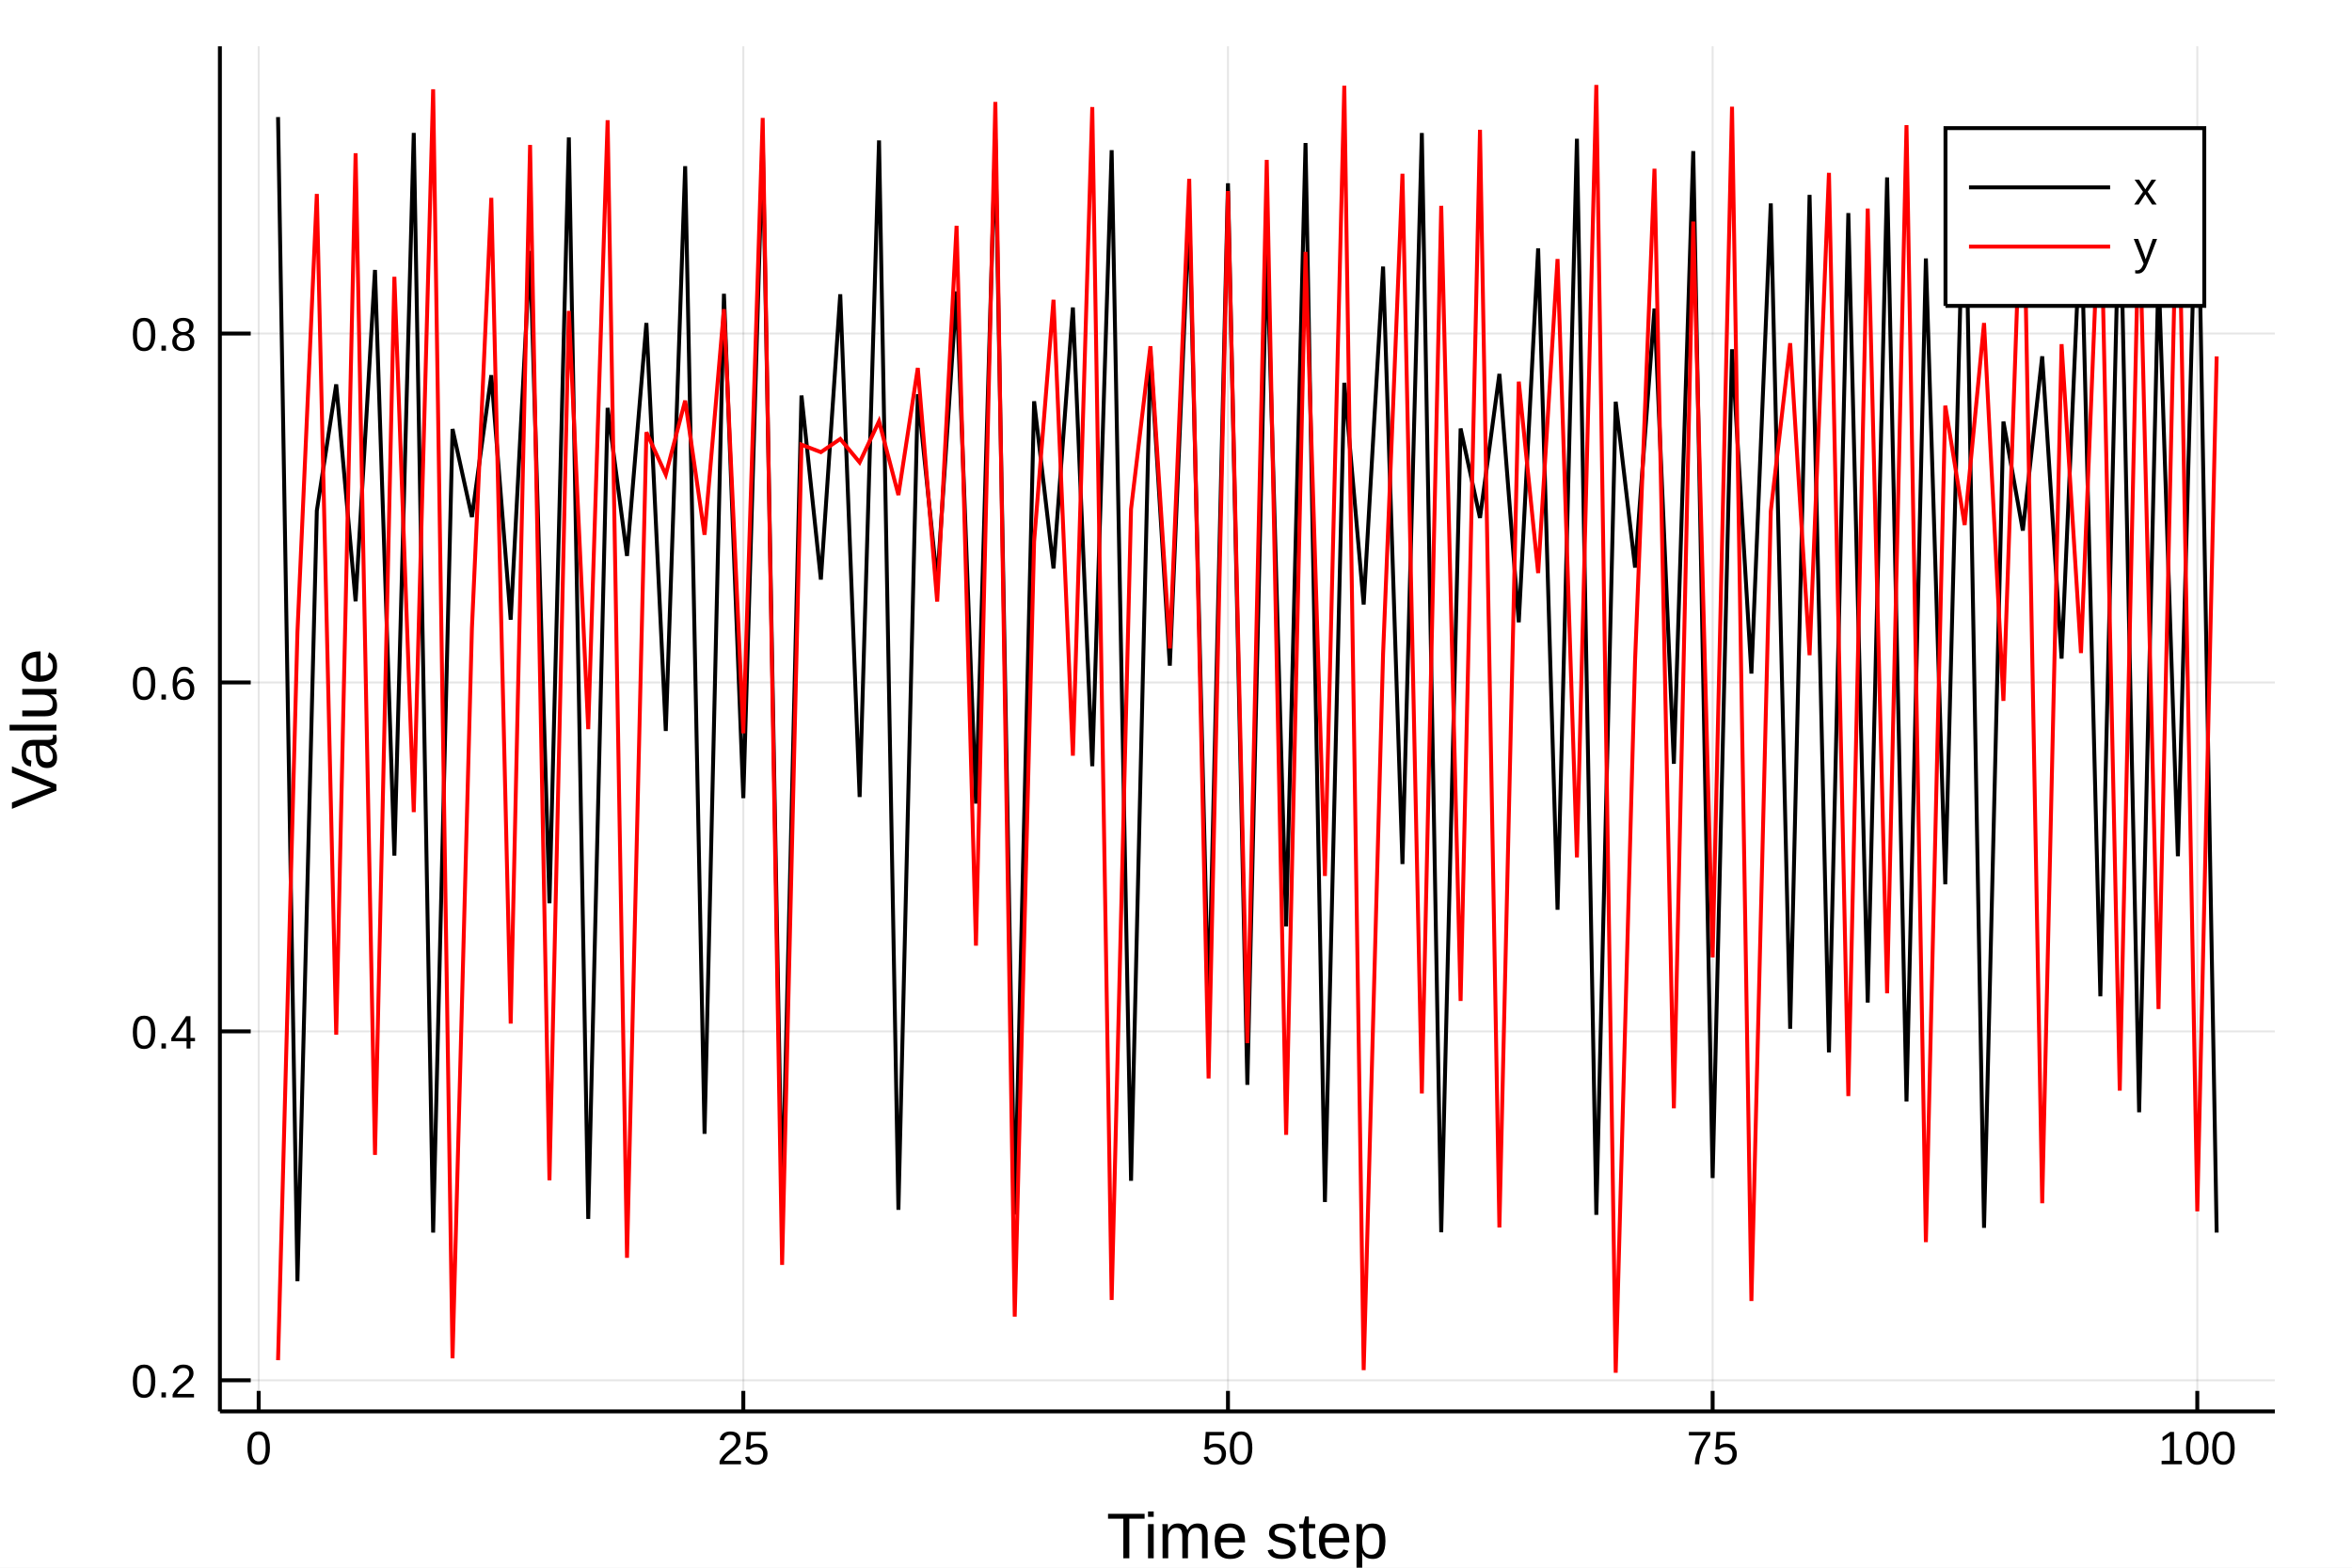
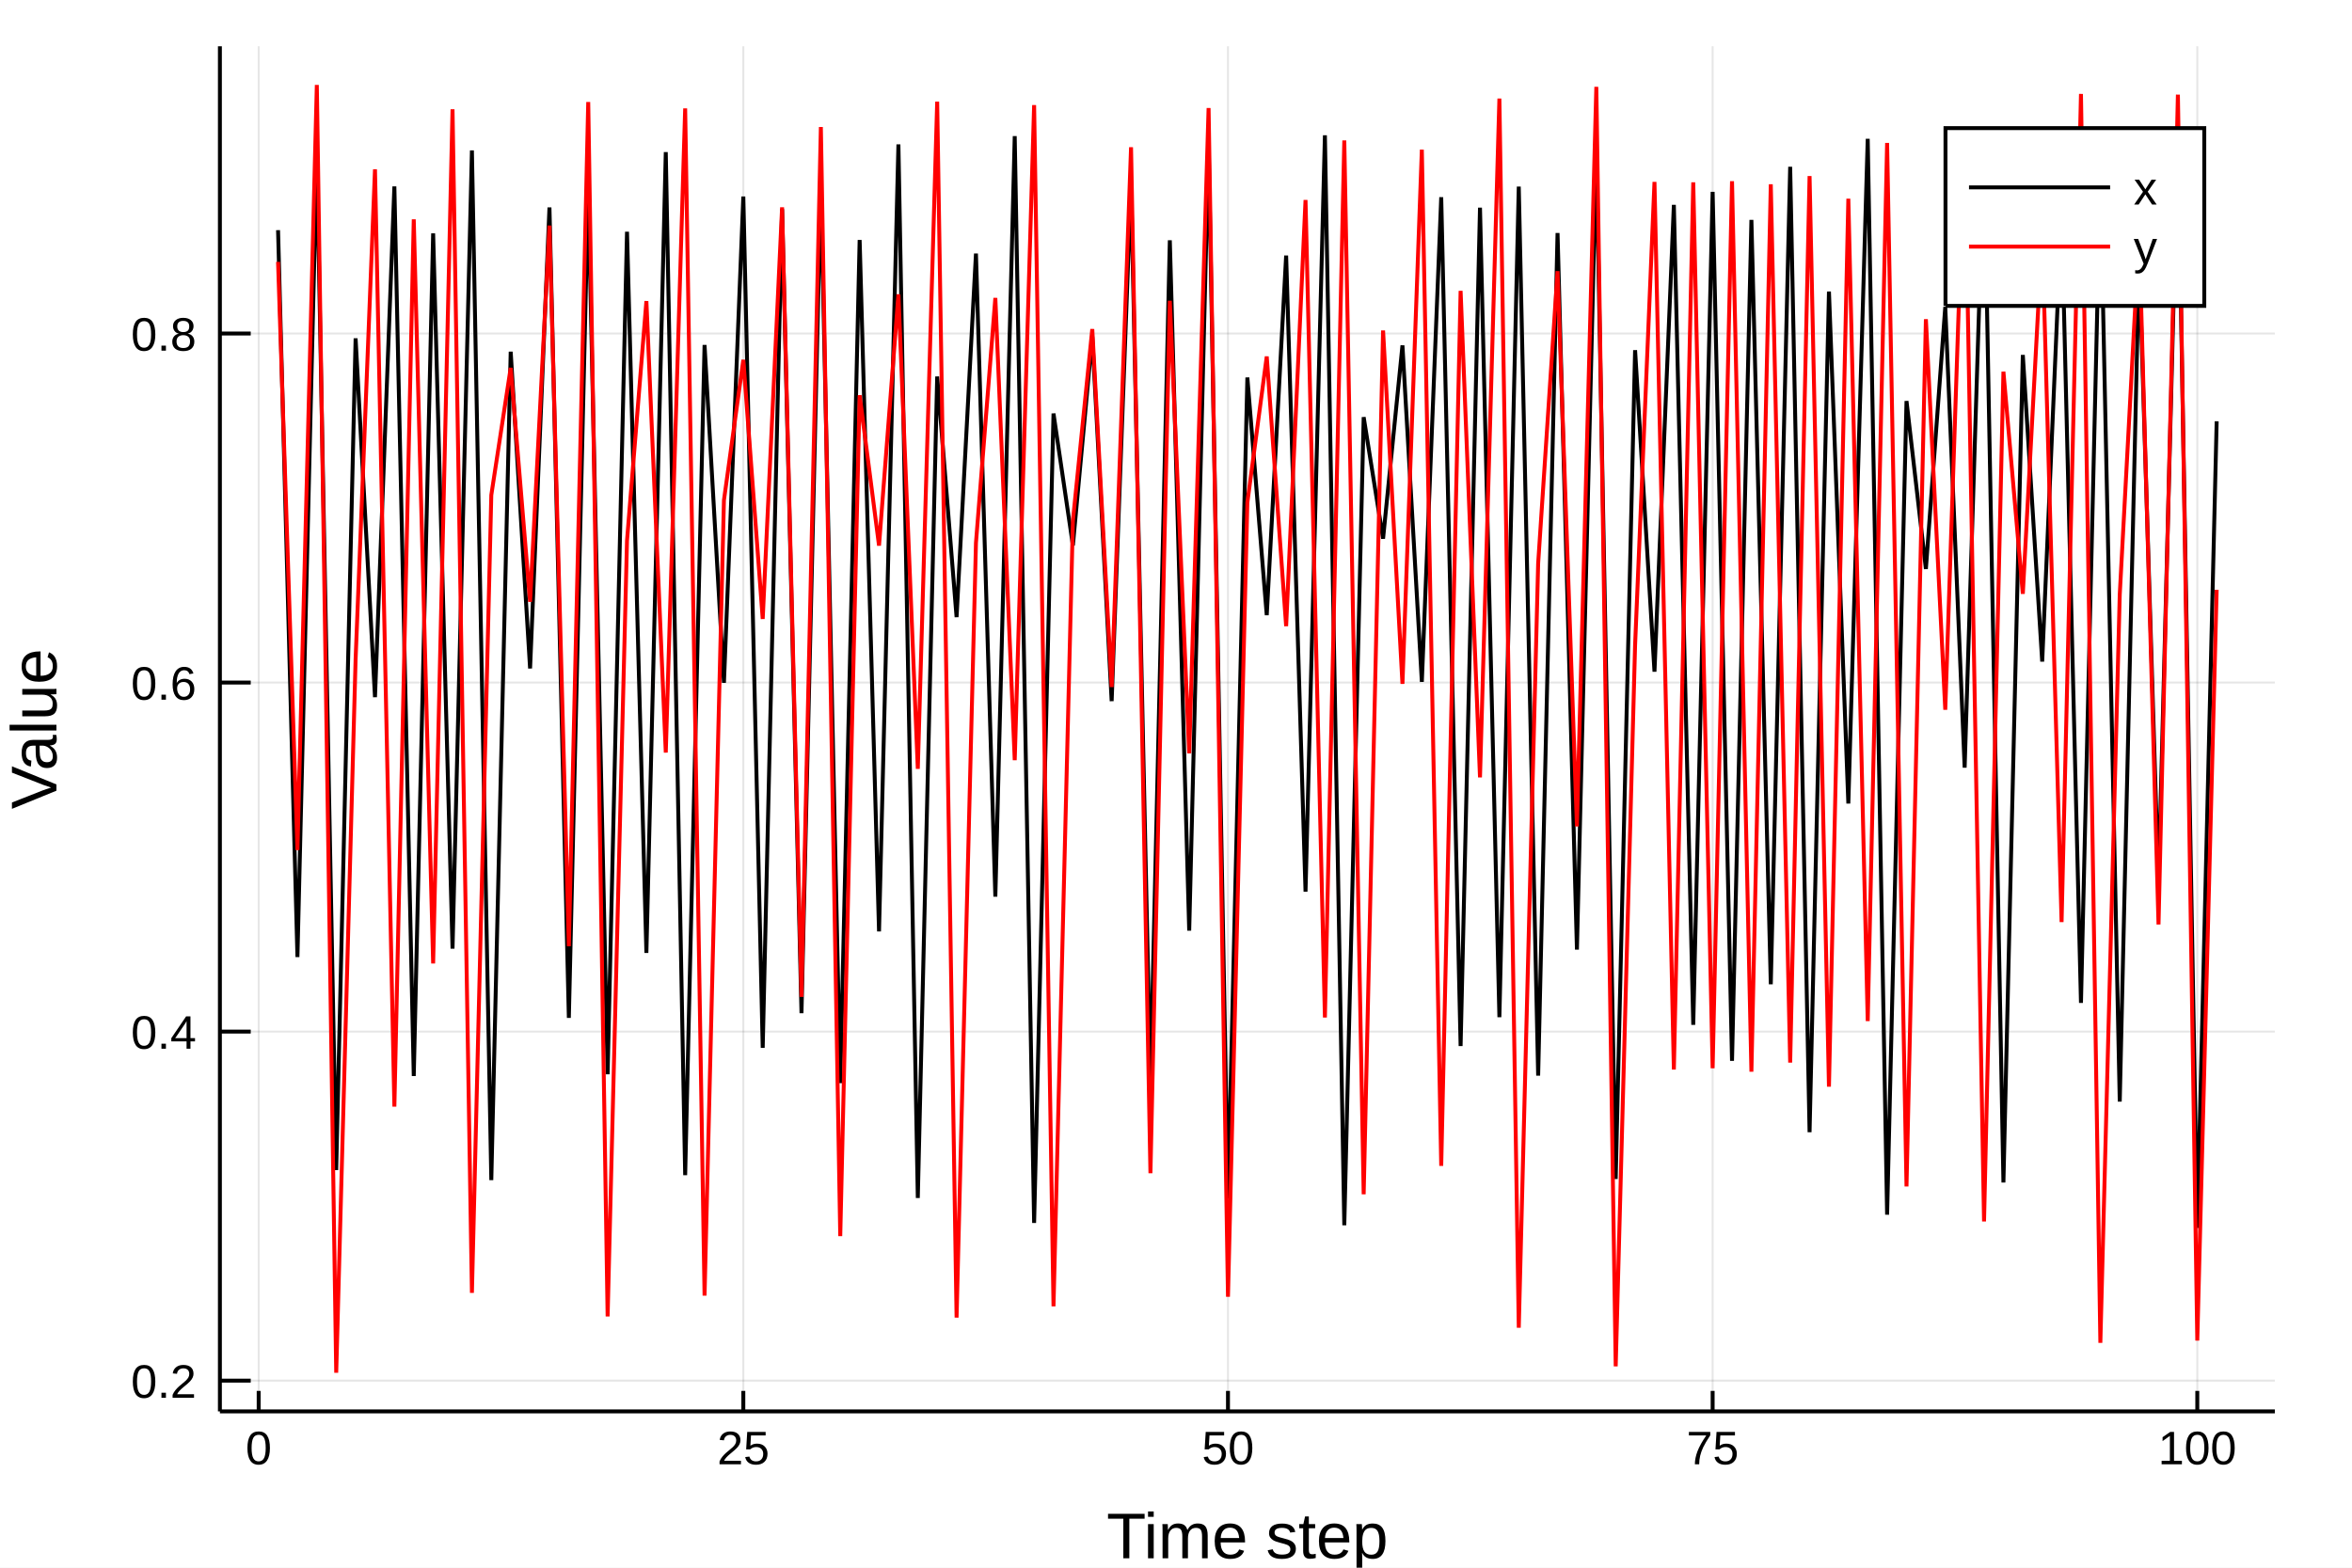
<svg xmlns="http://www.w3.org/2000/svg" width="600" height="400" viewBox="0 0 2400 1600">
  <defs>
-     <clipPath id="clip8900">
+     <clipPath id="clip9500">
      <rect x="0" y="0" width="2400" height="1600" />
    </clipPath>
  </defs>
-   <path clip-path="url(#clip8900)" d=" M0 1600 L2400 1600 L2400 0 L0 0  Z   " fill="#ffffff" fill-rule="evenodd" fill-opacity="1" />
+   <path clip-path="url(#clip9500)" d=" M0 1600 L2400 1600 L2400 0 L0 0  Z   " fill="#ffffff" fill-rule="evenodd" fill-opacity="1" />
  <defs>
-     <clipPath id="clip8901">
+     <clipPath id="clip9501">
      <rect x="480" y="0" width="1681" height="1600" />
    </clipPath>
  </defs>
-   <path clip-path="url(#clip8900)" d=" M224.386 1440.48 L2321.26 1440.48 L2321.26 47.244 L224.386 47.244  Z   " fill="#ffffff" fill-rule="evenodd" fill-opacity="1" />
+   <path clip-path="url(#clip9500)" d=" M224.386 1440.48 L2321.26 1440.48 L2321.26 47.244 L224.386 47.244  Z   " fill="#ffffff" fill-rule="evenodd" fill-opacity="1" />
  <defs>
-     <clipPath id="clip8902">
+     <clipPath id="clip9502">
      <rect x="224" y="47" width="2098" height="1394" />
    </clipPath>
  </defs>
-   <polyline clip-path="url(#clip8902)" style="stroke:#000000; stroke-width:2; stroke-opacity:0.1; fill:none" points="   263.95,1440.48 263.95,47.244    " />
-   <polyline clip-path="url(#clip8902)" style="stroke:#000000; stroke-width:2; stroke-opacity:0.1; fill:none" points="   758.495,1440.48 758.495,47.244    " />
-   <polyline clip-path="url(#clip8902)" style="stroke:#000000; stroke-width:2; stroke-opacity:0.1; fill:none" points="   1253.04,1440.48 1253.04,47.244    " />
-   <polyline clip-path="url(#clip8902)" style="stroke:#000000; stroke-width:2; stroke-opacity:0.1; fill:none" points="   1747.59,1440.48 1747.59,47.244    " />
-   <polyline clip-path="url(#clip8902)" style="stroke:#000000; stroke-width:2; stroke-opacity:0.1; fill:none" points="   2242.13,1440.48 2242.13,47.244    " />
-   <polyline clip-path="url(#clip8902)" style="stroke:#000000; stroke-width:2; stroke-opacity:0.1; fill:none" points="   224.386,1408.73 2321.26,1408.73    " />
-   <polyline clip-path="url(#clip8902)" style="stroke:#000000; stroke-width:2; stroke-opacity:0.1; fill:none" points="   224.386,1052.62 2321.26,1052.62    " />
-   <polyline clip-path="url(#clip8902)" style="stroke:#000000; stroke-width:2; stroke-opacity:0.1; fill:none" points="   224.386,696.511 2321.26,696.511    " />
-   <polyline clip-path="url(#clip8902)" style="stroke:#000000; stroke-width:2; stroke-opacity:0.1; fill:none" points="   224.386,340.402 2321.26,340.402    " />
-   <polyline clip-path="url(#clip8900)" style="stroke:#000000; stroke-width:4; stroke-opacity:1; fill:none" points="   224.386,1440.48 2321.26,1440.48    " />
-   <polyline clip-path="url(#clip8900)" style="stroke:#000000; stroke-width:4; stroke-opacity:1; fill:none" points="   224.386,1440.48 224.386,47.244    " />
-   <polyline clip-path="url(#clip8900)" style="stroke:#000000; stroke-width:4; stroke-opacity:1; fill:none" points="   263.95,1440.48 263.95,1419.58    " />
-   <polyline clip-path="url(#clip8900)" style="stroke:#000000; stroke-width:4; stroke-opacity:1; fill:none" points="   758.495,1440.48 758.495,1419.58    " />
-   <polyline clip-path="url(#clip8900)" style="stroke:#000000; stroke-width:4; stroke-opacity:1; fill:none" points="   1253.04,1440.48 1253.04,1419.58    " />
-   <polyline clip-path="url(#clip8900)" style="stroke:#000000; stroke-width:4; stroke-opacity:1; fill:none" points="   1747.59,1440.48 1747.59,1419.58    " />
-   <polyline clip-path="url(#clip8900)" style="stroke:#000000; stroke-width:4; stroke-opacity:1; fill:none" points="   2242.13,1440.48 2242.13,1419.58    " />
-   <polyline clip-path="url(#clip8900)" style="stroke:#000000; stroke-width:4; stroke-opacity:1; fill:none" points="   224.386,1408.73 255.839,1408.73    " />
-   <polyline clip-path="url(#clip8900)" style="stroke:#000000; stroke-width:4; stroke-opacity:1; fill:none" points="   224.386,1052.62 255.839,1052.62    " />
-   <polyline clip-path="url(#clip8900)" style="stroke:#000000; stroke-width:4; stroke-opacity:1; fill:none" points="   224.386,696.511 255.839,696.511    " />
-   <polyline clip-path="url(#clip8900)" style="stroke:#000000; stroke-width:4; stroke-opacity:1; fill:none" points="   224.386,340.402 255.839,340.402    " />
-   <g clip-path="url(#clip8900)">
+   <polyline clip-path="url(#clip9502)" style="stroke:#000000; stroke-width:2; stroke-opacity:0.1; fill:none" points="   263.95,1440.48 263.95,47.244    " />
+   <polyline clip-path="url(#clip9502)" style="stroke:#000000; stroke-width:2; stroke-opacity:0.1; fill:none" points="   758.495,1440.48 758.495,47.244    " />
+   <polyline clip-path="url(#clip9502)" style="stroke:#000000; stroke-width:2; stroke-opacity:0.1; fill:none" points="   1253.04,1440.48 1253.04,47.244    " />
+   <polyline clip-path="url(#clip9502)" style="stroke:#000000; stroke-width:2; stroke-opacity:0.1; fill:none" points="   1747.59,1440.48 1747.59,47.244    " />
+   <polyline clip-path="url(#clip9502)" style="stroke:#000000; stroke-width:2; stroke-opacity:0.1; fill:none" points="   2242.13,1440.48 2242.13,47.244    " />
+   <polyline clip-path="url(#clip9502)" style="stroke:#000000; stroke-width:2; stroke-opacity:0.1; fill:none" points="   224.386,1409.09 2321.26,1409.09    " />
+   <polyline clip-path="url(#clip9502)" style="stroke:#000000; stroke-width:2; stroke-opacity:0.1; fill:none" points="   224.386,1052.85 2321.26,1052.85    " />
+   <polyline clip-path="url(#clip9502)" style="stroke:#000000; stroke-width:2; stroke-opacity:0.1; fill:none" points="   224.386,696.619 2321.26,696.619    " />
+   <polyline clip-path="url(#clip9502)" style="stroke:#000000; stroke-width:2; stroke-opacity:0.1; fill:none" points="   224.386,340.385 2321.26,340.385    " />
+   <polyline clip-path="url(#clip9500)" style="stroke:#000000; stroke-width:4; stroke-opacity:1; fill:none" points="   224.386,1440.48 2321.26,1440.48    " />
+   <polyline clip-path="url(#clip9500)" style="stroke:#000000; stroke-width:4; stroke-opacity:1; fill:none" points="   224.386,1440.48 224.386,47.244    " />
+   <polyline clip-path="url(#clip9500)" style="stroke:#000000; stroke-width:4; stroke-opacity:1; fill:none" points="   263.95,1440.48 263.95,1419.58    " />
+   <polyline clip-path="url(#clip9500)" style="stroke:#000000; stroke-width:4; stroke-opacity:1; fill:none" points="   758.495,1440.48 758.495,1419.58    " />
+   <polyline clip-path="url(#clip9500)" style="stroke:#000000; stroke-width:4; stroke-opacity:1; fill:none" points="   1253.04,1440.48 1253.04,1419.58    " />
+   <polyline clip-path="url(#clip9500)" style="stroke:#000000; stroke-width:4; stroke-opacity:1; fill:none" points="   1747.59,1440.48 1747.59,1419.58    " />
+   <polyline clip-path="url(#clip9500)" style="stroke:#000000; stroke-width:4; stroke-opacity:1; fill:none" points="   2242.13,1440.48 2242.13,1419.58    " />
+   <polyline clip-path="url(#clip9500)" style="stroke:#000000; stroke-width:4; stroke-opacity:1; fill:none" points="   224.386,1409.09 255.839,1409.09    " />
+   <polyline clip-path="url(#clip9500)" style="stroke:#000000; stroke-width:4; stroke-opacity:1; fill:none" points="   224.386,1052.85 255.839,1052.85    " />
+   <polyline clip-path="url(#clip9500)" style="stroke:#000000; stroke-width:4; stroke-opacity:1; fill:none" points="   224.386,696.619 255.839,696.619    " />
+   <polyline clip-path="url(#clip9500)" style="stroke:#000000; stroke-width:4; stroke-opacity:1; fill:none" points="   224.386,340.385 255.839,340.385    " />
+   <g clip-path="url(#clip9500)">
    <text style="fill:#000000; fill-opacity:1; font-family:Arial,Helvetica Neue,Helvetica,sans-serif; font-size:48px; text-anchor:middle;" transform="rotate(0, 263.95, 1494.48)" x="263.95" y="1494.48">0</text>
  </g>
-   <g clip-path="url(#clip8900)">
+   <g clip-path="url(#clip9500)">
    <text style="fill:#000000; fill-opacity:1; font-family:Arial,Helvetica Neue,Helvetica,sans-serif; font-size:48px; text-anchor:middle;" transform="rotate(0, 758.495, 1494.48)" x="758.495" y="1494.48">25</text>
  </g>
-   <g clip-path="url(#clip8900)">
+   <g clip-path="url(#clip9500)">
    <text style="fill:#000000; fill-opacity:1; font-family:Arial,Helvetica Neue,Helvetica,sans-serif; font-size:48px; text-anchor:middle;" transform="rotate(0, 1253.04, 1494.48)" x="1253.04" y="1494.48">50</text>
  </g>
-   <g clip-path="url(#clip8900)">
+   <g clip-path="url(#clip9500)">
    <text style="fill:#000000; fill-opacity:1; font-family:Arial,Helvetica Neue,Helvetica,sans-serif; font-size:48px; text-anchor:middle;" transform="rotate(0, 1747.59, 1494.48)" x="1747.59" y="1494.48">75</text>
  </g>
-   <g clip-path="url(#clip8900)">
+   <g clip-path="url(#clip9500)">
    <text style="fill:#000000; fill-opacity:1; font-family:Arial,Helvetica Neue,Helvetica,sans-serif; font-size:48px; text-anchor:middle;" transform="rotate(0, 2242.13, 1494.48)" x="2242.13" y="1494.48">100</text>
  </g>
-   <g clip-path="url(#clip8900)">
-     <text style="fill:#000000; fill-opacity:1; font-family:Arial,Helvetica Neue,Helvetica,sans-serif; font-size:48px; text-anchor:end;" transform="rotate(0, 200.386, 1426.23)" x="200.386" y="1426.23">0.2</text>
+   <g clip-path="url(#clip9500)">
+     <text style="fill:#000000; fill-opacity:1; font-family:Arial,Helvetica Neue,Helvetica,sans-serif; font-size:48px; text-anchor:end;" transform="rotate(0, 200.386, 1426.59)" x="200.386" y="1426.59">0.2</text>
  </g>
-   <g clip-path="url(#clip8900)">
-     <text style="fill:#000000; fill-opacity:1; font-family:Arial,Helvetica Neue,Helvetica,sans-serif; font-size:48px; text-anchor:end;" transform="rotate(0, 200.386, 1070.12)" x="200.386" y="1070.12">0.4</text>
+   <g clip-path="url(#clip9500)">
+     <text style="fill:#000000; fill-opacity:1; font-family:Arial,Helvetica Neue,Helvetica,sans-serif; font-size:48px; text-anchor:end;" transform="rotate(0, 200.386, 1070.35)" x="200.386" y="1070.35">0.4</text>
  </g>
-   <g clip-path="url(#clip8900)">
-     <text style="fill:#000000; fill-opacity:1; font-family:Arial,Helvetica Neue,Helvetica,sans-serif; font-size:48px; text-anchor:end;" transform="rotate(0, 200.386, 714.011)" x="200.386" y="714.011">0.6</text>
+   <g clip-path="url(#clip9500)">
+     <text style="fill:#000000; fill-opacity:1; font-family:Arial,Helvetica Neue,Helvetica,sans-serif; font-size:48px; text-anchor:end;" transform="rotate(0, 200.386, 714.119)" x="200.386" y="714.119">0.6</text>
  </g>
-   <g clip-path="url(#clip8900)">
-     <text style="fill:#000000; fill-opacity:1; font-family:Arial,Helvetica Neue,Helvetica,sans-serif; font-size:48px; text-anchor:end;" transform="rotate(0, 200.386, 357.902)" x="200.386" y="357.902">0.8</text>
+   <g clip-path="url(#clip9500)">
+     <text style="fill:#000000; fill-opacity:1; font-family:Arial,Helvetica Neue,Helvetica,sans-serif; font-size:48px; text-anchor:end;" transform="rotate(0, 200.386, 357.885)" x="200.386" y="357.885">0.8</text>
  </g>
-   <g clip-path="url(#clip8900)">
+   <g clip-path="url(#clip9500)">
    <text style="fill:#000000; fill-opacity:1; font-family:Arial,Helvetica Neue,Helvetica,sans-serif; font-size:66px; text-anchor:middle;" transform="rotate(0, 1272.82, 1590.4)" x="1272.82" y="1590.4">Time step</text>
  </g>
-   <g clip-path="url(#clip8900)">
+   <g clip-path="url(#clip9500)">
    <text style="fill:#000000; fill-opacity:1; font-family:Arial,Helvetica Neue,Helvetica,sans-serif; font-size:66px; text-anchor:middle;" transform="rotate(-90, 57.6, 743.863)" x="57.6" y="743.863">Value</text>
  </g>
-   <polyline clip-path="url(#clip8902)" style="stroke:#000000; stroke-width:4; stroke-opacity:1; fill:none" points="   283.732,119.467 303.513,1307.66 323.295,521.203 343.077,392.306 362.859,613.708 382.641,275.513 402.423,873.302 422.204,135.643 441.986,1257.98 461.768,437.826    481.55,527.718 501.332,382.928 521.114,632.481 540.895,256.105 560.677,921.873 580.459,140.24 600.241,1244.06 620.023,416.28 639.805,567.358 659.586,329.635    679.368,746.034 699.15,169.598 718.932,1157.21 738.714,299.849 758.495,814.586 778.277,143.034 798.059,1235.64 817.841,403.636 837.623,591.509 857.405,300.332    877.186,813.445 896.968,143.318 916.75,1234.79 936.532,402.369 956.314,593.964 976.096,297.488 995.877,820.176 1015.66,141.72 1035.44,1239.6 1055.22,409.539    1075,580.151 1094.79,313.814 1114.57,781.992 1134.35,153.256 1154.13,1205.12 1173.91,360.24 1193.7,679.396 1213.48,213.938 1233.26,1032.74 1253.04,187.068    1272.82,1107.2 1292.6,246.884 1312.39,945.494 1332.17,145.981 1351.95,1226.8 1371.73,390.67 1391.51,616.958 1411.3,272.05 1431.08,881.857 1450.86,135.749    1470.64,1257.66 1490.42,437.319 1510.2,528.63 1529.99,381.63 1549.77,635.108 1569.55,253.505 1589.33,928.499 1609.11,141.619 1628.9,1239.9 1648.68,409.999    1668.46,579.274 1688.24,314.878 1708.02,779.541 1727.81,154.201 1747.59,1202.32 1767.37,356.451 1787.15,687.438 1806.93,207.619 1826.71,1049.99 1846.5,198.894    1866.28,1074.06 1886.06,217.45 1905.84,1023.23 1925.62,181.069 1945.41,1124.23 1965.19,263.769 1984.97,902.508 2004.75,137.245 2024.53,1253.12 2044.31,430.214    2064.1,541.505 2083.88,363.66 2103.66,672.189 2123.44,219.827 2143.22,1016.82 2163.01,177.235 2182.79,1135.19 2202.57,275.265 2222.35,873.913 2242.13,135.641    2261.91,1257.99    " />
-   <polyline clip-path="url(#clip8902)" style="stroke:#ff0000; stroke-width:4; stroke-opacity:1; fill:none" points="   283.732,1388.23 303.513,645.332 323.295,197.936 343.077,1056.05 362.859,156.41 382.641,1178.68 402.423,282.5 422.204,828.886 441.986,91.093 461.768,1386.35    481.55,641.264 501.332,201.92 521.114,1044.66 540.895,147.937 560.677,1204.6 580.459,317.305 600.241,744.189 620.023,122.665 639.805,1283.72 659.586,441.127    679.368,484.456 699.15,408.902 718.932,545.802 738.714,315.528 758.495,748.389 778.277,120.383 798.059,1290.99 817.841,453.844 837.623,461.456 857.405,448.017    877.186,471.91 896.968,429.961 916.75,505.214 936.532,375.521 956.314,613.985 976.096,230.446 995.877,965.134 1015.66,104.043 1035.44,1343.74 1055.22,552.761    1075,305.941 1094.79,771.279 1114.57,109.263 1134.35,1326.77 1154.13,519.647 1173.91,353.388 1193.7,661.797 1213.48,182.527 1233.26,1100.7 1253.04,194.948    1272.82,1064.63 1292.6,163.161 1312.39,1158.25 1332.17,257.07 1351.95,894.015 1371.73,87.476 1391.51,1398.38 1411.3,667.638 1431.08,177.337 1450.86,1115.97    1470.64,210.062 1490.42,1021.61 1510.2,132.458 1529.99,1252.74 1549.77,389.485 1569.55,584.889 1589.33,264.344 1609.11,875.104 1628.9,86.675 1648.68,1401.05    1668.46,673.573 1688.24,172.211 1708.02,1131.16 1727.81,226.08 1747.59,977.084 1767.37,108.928 1787.15,1327.85 1806.93,521.726 1826.71,350.273 1846.5,668.692    1866.28,176.416 1886.06,1118.69 1905.84,212.86 1925.62,1013.76 1945.41,127.696 1965.19,1267.75 1984.97,414.003 2004.75,535.798 2024.53,329.667 2044.31,715.34    2064.1,140.354 2083.88,1228.05 2103.66,351.246 2123.44,666.534 2143.22,178.306 2163.01,1113.11 2182.79,207.156 2202.57,1029.81 2222.35,137.704 2242.13,1236.31    2261.91,363.749    " />
-   <path clip-path="url(#clip8900)" d=" M1985.19 312.204 L2249.26 312.204 L2249.26 130.764 L1985.19 130.764  Z   " fill="#ffffff" fill-rule="evenodd" fill-opacity="1" />
-   <polyline clip-path="url(#clip8900)" style="stroke:#000000; stroke-width:4; stroke-opacity:1; fill:none" points="   1985.19,312.204 2249.26,312.204 2249.26,130.764 1985.19,130.764 1985.19,312.204    " />
-   <polyline clip-path="url(#clip8900)" style="stroke:#000000; stroke-width:4; stroke-opacity:1; fill:none" points="   2009.19,191.244 2153.19,191.244    " />
-   <g clip-path="url(#clip8900)">
+   <polyline clip-path="url(#clip9502)" style="stroke:#000000; stroke-width:4; stroke-opacity:1; fill:none" points="   283.732,234.893 303.513,976.795 323.295,156.953 343.077,1194.22 362.859,345.29 382.641,711.546 402.423,190.272 422.204,1098.22 441.986,238.177 461.768,968.182    481.55,153.493 501.332,1204.45 521.114,358.938 540.895,682.232 560.677,211.698 580.459,1038.89 600.241,190.923 620.023,1096.39 639.805,236.505 659.586,972.563    679.368,155.215 699.15,1199.36 718.932,352.085 738.714,696.856 758.495,200.568 778.277,1069.48 798.059,213.477 817.841,1034.05 837.623,187.705 857.405,1105.45    877.186,244.929 896.968,950.613 916.75,147.38 936.532,1222.65 956.314,384.274 976.096,629.845 995.877,258.781 1015.66,915.153 1035.44,138.907 1055.22,1248.13    1075,422.034 1094.79,556.664 1114.57,343.437 1134.35,715.585 1154.13,187.597 1173.91,1105.76 1193.7,245.218 1213.48,949.863 1233.26,147.148 1253.04,1223.34    1272.82,385.269 1292.6,627.841 1312.39,260.807 1332.17,910.034 1351.95,138.11 1371.73,1250.54 1391.51,425.744 1411.3,549.791 1431.08,352.519 1450.86,695.925    1470.64,201.25 1490.42,1067.59 1510.2,211.971 1529.99,1038.15 1549.77,190.422 1569.55,1097.8 1589.33,237.791 1609.11,969.191 1628.9,153.883 1648.68,1203.3    1668.46,357.377 1688.24,685.546 1708.02,209.098 1727.81,1045.99 1747.59,195.814 1767.37,1082.69 1787.15,224.412 1806.93,1004.58 1826.71,170.194 1846.5,1155.53    1866.28,297.559 1886.06,820.081 1905.84,141.688 1925.62,1239.73 1945.41,409.297 1965.19,580.695 1984.97,313.211 2004.75,783.459 2024.53,152.67 2044.31,1206.89    2064.1,362.259 2083.88,675.216 2103.66,217.349 2123.44,1023.56 2143.22,181.062 2163.01,1124.3 2182.79,263.53 2202.57,903.178 2222.35,137.212 2242.13,1253.26    2261.91,429.96    " />
+   <polyline clip-path="url(#clip9502)" style="stroke:#ff0000; stroke-width:4; stroke-opacity:1; fill:none" points="   283.732,267.273 303.513,867.613 323.295,86.675 343.077,1401.05 362.859,672.879 382.641,172.811 402.423,1129.41 422.204,223.843 441.986,983.284 461.768,111.507    481.55,1319.52 501.332,505.296 521.114,375.452 540.895,614.199 560.677,230.241 580.459,965.744 600.241,104.098 620.023,1343.57 639.805,551.807 659.586,307.293    679.368,768.091 699.15,110.64 718.932,1322.32 738.714,510.588 758.495,367.235 778.277,631.71 798.059,211.577 817.841,1017.4 837.623,129.646 857.405,1261.61    877.186,403.358 896.968,556.868 916.75,300.429 936.532,784.679 956.314,103.734 976.096,1344.76 995.877,554.17 1015.66,304.074 1035.44,775.844 1055.22,107.267    1075,1333.25 1094.79,531.556 1114.57,335.844 1134.35,701.235 1154.13,150.283 1173.91,1197.42 1193.7,306.957 1213.48,768.897 1233.26,110.278 1253.04,1323.49    1272.82,512.812 1292.6,363.818 1312.39,639.075 1332.17,204.115 1351.95,1038.47 1371.73,143.309 1391.51,1218.91 1411.3,337.291 1431.08,697.938 1450.86,152.728    1470.64,1189.94 1490.42,296.853 1510.2,793.399 1529.99,100.571 1549.77,1355.11 1569.55,574.98 1589.33,276.751 1609.11,843.43 1628.9,88.642 1648.68,1394.5    1668.46,658.368 1688.24,185.656 1708.02,1091.59 1727.81,186.101 1747.59,1090.29 1767.37,184.914 1787.15,1093.75 1806.93,188.098 1826.71,1084.48 1846.5,179.682    1866.28,1109.09 1886.06,202.817 1905.84,1042.16 1925.62,145.894 1945.41,1210.92 1965.19,325.785 1984.97,724.396 2004.75,134.407 2024.53,1246.64 2044.31,379.318    2064.1,606.06 2083.88,239.357 2103.66,941.046 2123.44,95.875 2143.22,1370.54 2163.01,606.874 2182.79,238.433 2202.57,943.533 2222.35,96.586 2242.13,1368.2    2261.91,601.966    " />
+   <path clip-path="url(#clip9500)" d=" M1985.19 312.204 L2249.26 312.204 L2249.26 130.764 L1985.19 130.764  Z   " fill="#ffffff" fill-rule="evenodd" fill-opacity="1" />
+   <polyline clip-path="url(#clip9500)" style="stroke:#000000; stroke-width:4; stroke-opacity:1; fill:none" points="   1985.19,312.204 2249.26,312.204 2249.26,130.764 1985.19,130.764 1985.19,312.204    " />
+   <polyline clip-path="url(#clip9500)" style="stroke:#000000; stroke-width:4; stroke-opacity:1; fill:none" points="   2009.19,191.244 2153.19,191.244    " />
+   <g clip-path="url(#clip9500)">
    <text style="fill:#000000; fill-opacity:1; font-family:Arial,Helvetica Neue,Helvetica,sans-serif; font-size:48px; text-anchor:start;" transform="rotate(0, 2177.19, 208.744)" x="2177.19" y="208.744">x</text>
  </g>
-   <polyline clip-path="url(#clip8900)" style="stroke:#ff0000; stroke-width:4; stroke-opacity:1; fill:none" points="   2009.19,251.724 2153.19,251.724    " />
-   <g clip-path="url(#clip8900)">
+   <polyline clip-path="url(#clip9500)" style="stroke:#ff0000; stroke-width:4; stroke-opacity:1; fill:none" points="   2009.19,251.724 2153.19,251.724    " />
+   <g clip-path="url(#clip9500)">
    <text style="fill:#000000; fill-opacity:1; font-family:Arial,Helvetica Neue,Helvetica,sans-serif; font-size:48px; text-anchor:start;" transform="rotate(0, 2177.19, 269.224)" x="2177.19" y="269.224">y</text>
  </g>
</svg>
